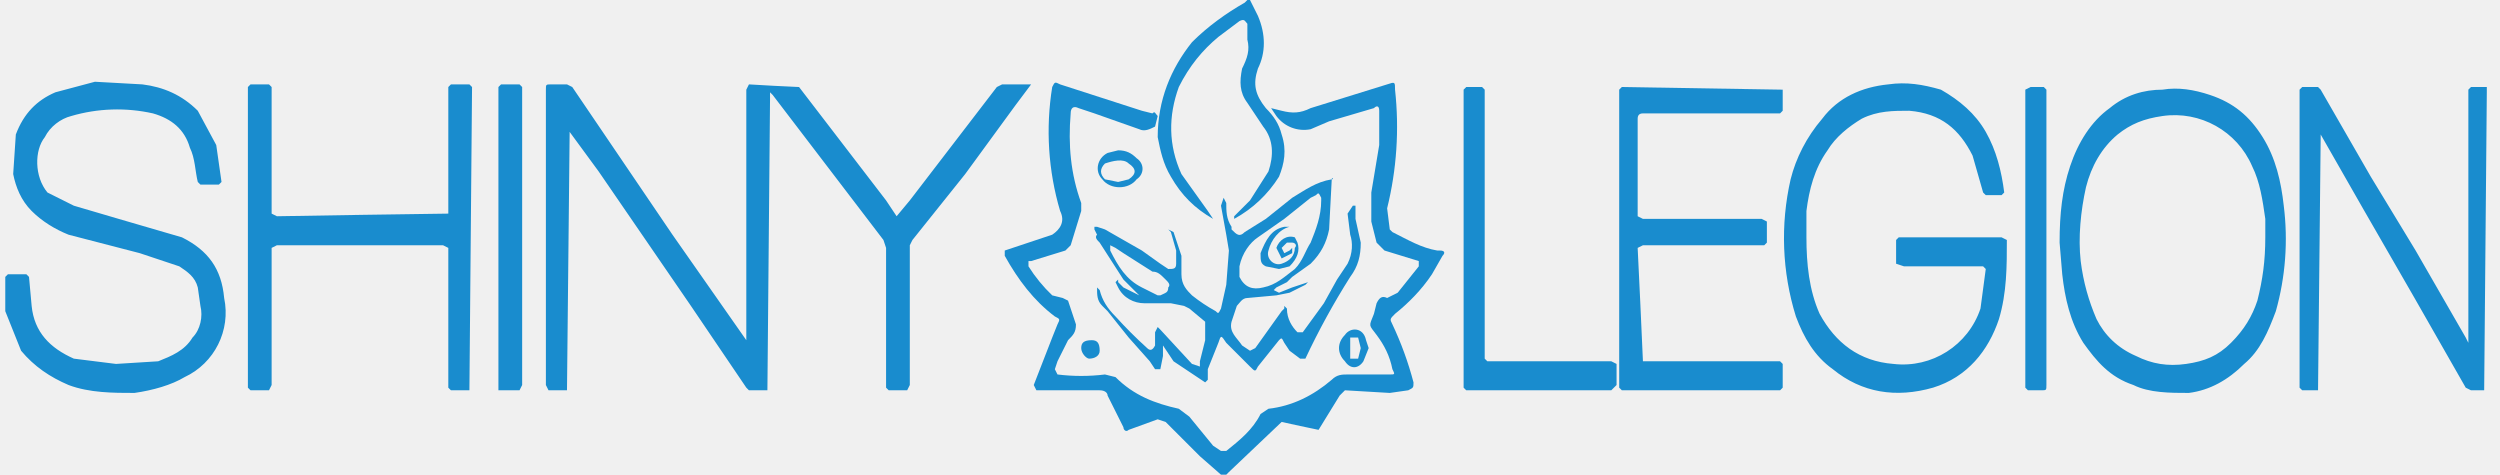
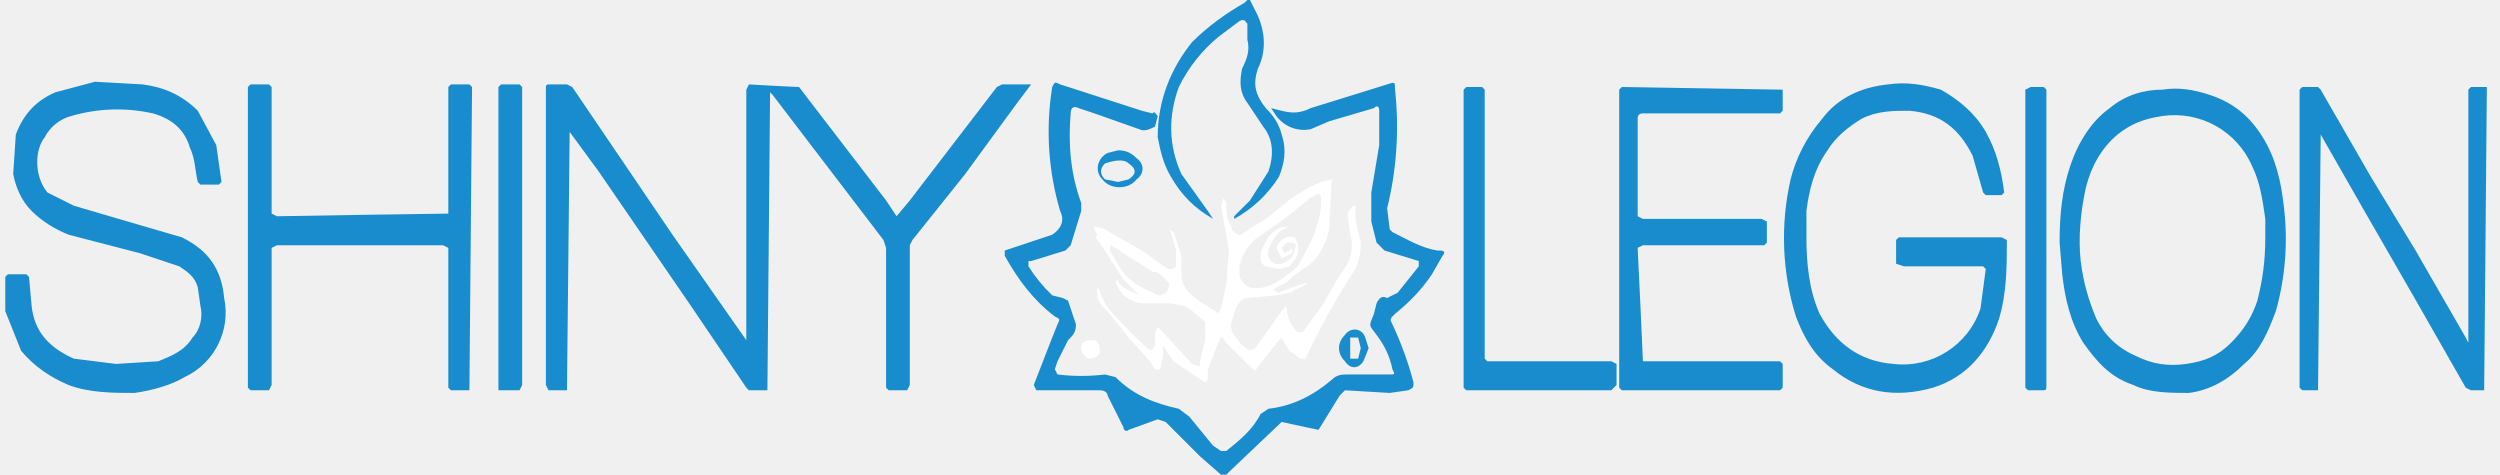
<svg xmlns="http://www.w3.org/2000/svg" viewBox="0 0 948 180">
  <defs>
    <linearGradient id="animated-gradient" x1="0%" y1="0%" x2="100%" y2="0%">
      <stop offset="0%" stop-color="#198cce">
-         <animate attributeName="stop-color" values="#198cce; #1fa1e8; #4ebdf2; #80d4ff; #198cce" dur="15s" repeatCount="indefinite" />
+         <animate attributeName="stop-color" values="#198cce; #1fa1e8; #4ebdf2; #80d4ff; #198cce" dur="10s" repeatCount="indefinite" />
      </stop>
      <stop offset="100%" stop-color="#198cce">
-         <animate attributeName="stop-color" values="#198cce; #1fa1e8; #4ebdf2; #80d4ff; #198cce" dur="15s" repeatCount="indefinite" />
+         <animate attributeName="stop-color" values="#198cce; #1fa1e8; #4ebdf2; #80d4ff; #198cce" dur="10s" repeatCount="indefinite" />
      </stop>
    </linearGradient>
  </defs>
  <path fill="url(#animated-gradient)" d="m463 180-8-7-11-11-2-2-3-1-11 4c-1 1-2 0-2-1l-6-12c0-1-1-2-3-2h-24l-1-2 7-18 2-5c1-2 1-2-1-3-8-6-14-14-19-23v-2l18-6c3-2 5-5 3-9a106 106 0 0 1-3-47c1-2 1-2 3-1l31 10 4 1c1-1 1 0 2 1l-1 4c-2 1-4 2-6 1l-17-6-6-2c-2-1-3 0-3 2-1 12 0 23 4 34v3l-4 13-2 2-13 4h-1v2a58 58 0 0 0 9 11l4 1 2 1 3 9c0 3-1 4-3 6l-4 8-1 3 1 2a73 73 0 0 0 18 0l4 1c7 7 15 10 24 12l4 3 9 11 3 2h2c5-4 10-8 13-14l3-2c9-1 17-5 24-11 2-2 4-2 6-2h16c2 0 2 0 1-2-1-5-3-9-6-13s-3-3-1-8l1-4c1-2 2-3 4-2l4-2 8-10v-2l-13-4-3-3-2-8V73l3-18V42c0-2-1-2-2-1l-17 5-7 3c-5 1-10-1-13-5l-2-3 4 1c4 1 7 1 11-1l29-9c3-1 3-1 3 2a129 129 0 0 1-3 45l1 8 1 1c6 3 11 6 17 7h1c2 0 2 1 1 2l-4 7c-4 6-9 11-14 15-2 2-2 2-1 4a127 127 0 0 1 8 22c0 2 0 2-2 3l-7 1-17-1-2 2a2520 2520 0 0 1-8 13 883 883 0 0 1-14-3l-20 19-1 1h-2Z" />
  <path fill="url(#animated-gradient)" d="M460 83c-7-4-12-9-16-16-3-5-4-10-5-15 0-14 5-26 13-36 6-6 13-11 20-15l1-1h1l3 6c3 7 3 14 0 20-2 6-1 10 3 15 3 3 5 6 6 10 2 6 1 11-1 16a46 46 0 0 1-17 16v-1l6-6 7-11c2-6 2-12-2-17l-6-9c-3-4-3-8-2-13 2-4 3-7 2-11V9c-1-1-1-2-3-1l-8 6c-6 5-11 11-15 19-4 11-4 22 1 33l10 14 2 3ZM292 35v2a132423 132423 0 0 0-1 111h-7l-1-1-21-31-35-51-11-15v1a150069 150069 0 0 0-1 97h-7l-1-2V34c0-2 0-2 2-2h6l2 1 38 56 28 40V34l1-2a1030 1030 0 0 0 19 1l33 43 4 6 5-6 33-43 2-1h11l-6 8-19 26-20 25-1 2v53l-1 2h-7l-1-1V94l-1-3a24547 24547 0 0 1-42-55l-1-1ZM7 104h3l1 1 1 11c1 10 7 16 16 20l16 2 16-1c5-2 10-4 13-9 3-3 4-8 3-12l-1-7c-1-4-4-6-7-8l-15-5-27-7c-5-2-10-5-14-9s-6-9-7-14l1-15c3-8 8-13 15-16l15-4 18 1c8 1 15 4 21 10l7 13 2 14-1 1h-7l-1-1c-1-4-1-9-3-13-2-7-7-11-14-13a62 62 0 0 0-31 1c-4 1-8 4-10 8-4 5-4 15 1 21l10 5 17 5 24 7c10 5 15 12 16 23a27 27 0 0 1-15 30c-5 3-12 5-19 6-8 0-17 0-25-3-7-3-13-7-18-13l-6-15v-13l1-1h4Zm733-14h19l2 1c0 10 0 20-3 30-4 12-12 22-25 26-14 4-27 2-38-7-7-5-11-12-14-20a100 100 0 0 1-2-52c2-8 6-16 12-23 6-8 15-12 25-13 7-1 13 0 20 2 7 4 13 9 17 16s6 15 7 23l-1 1h-6l-1-1-4-14c-5-10-12-16-24-17-6 0-12 0-18 3-5 3-10 7-13 12-5 7-7 15-8 23v10c0 10 1 20 5 29 6 11 15 18 28 19a31 31 0 0 0 33-21l2-15-1-1h-30l-3-1v-9l1-1h20ZM94 90V33l1-1h7l1 1v48l2 1a16849 16849 0 0 1 65-1V33l1-1h7l1 1a211895 211895 0 0 0-1 115h-7l-1-1V94l-2-1h-63l-2 1v52l-1 2h-7l-1-1V90Zm786-39v1a147047 147047 0 0 0-1 96h-6l-1-1V34l1-1h6l1 1 19 33 17 28 19 33 1 2V34l1-1h6v2a137975 137975 0 0 0-1 113h-5l-2-1a10761 10761 0 0 0-39-68l-16-28Zm-99 41c0-11 1-20 4-29s8-17 15-22c6-5 13-7 20-7 6-1 12 0 18 2 9 3 15 8 20 16s7 17 8 26a101 101 0 0 1-3 40c-3 8-6 15-12 20-6 6-13 10-21 11-7 0-15 0-21-3-9-3-14-9-19-16-5-8-7-17-8-26l-1-12Zm78-2v-7c-1-7-2-14-5-20a32 32 0 0 0-34-19c-7 1-12 3-17 7-6 5-10 12-12 20-2 9-3 19-2 28 1 8 3 15 6 22 3 6 8 11 15 14 6 3 12 4 19 3s12-3 17-8 8-10 10-16c2-8 3-15 3-24Z" />
  <path fill="url(#animated-gradient)" d="M614 90V34l1-1a19834 19834 0 0 0 61 1v8l-1 1h-52q-2 0-2 2v37l2 1h45l2 1v8l-1 1h-46l-2 1a7218 7218 0 0 1 2 43h52l1 1v9l-1 1h-60l-1-1V90Z" />
-   <path fill="url(#animated-gradient)" d="m432 112-6-6-9-14c-1-1-2-2-1-3l-1-2v-1h1l3 1 14 8 7 5 3 2c2 0 3 0 3-2v-5l-2-7-1-1 2 1 3 9v7c0 4 2 6 4 8a63 63 0 0 0 9 6c1 1 1 1 2-1l2-9 1-13-1-6-2-11 1-3 1 2c0 3 0 6 2 9v1c2 2 3 3 5 1l8-5 10-8c5-3 9-6 15-7 0-1 1 0 0 0l-1 19c-1 5-3 9-7 13l-7 5-2 2-2 1-2 1-1 1 2 1 5-2 6-2-1 1-6 3-5 1-11 1c-2 0-3 2-4 3l-2 6c-1 4 2 6 4 9l3 2 2-1 10-14 1-1v-1l1 1c0 4 2 7 4 9h2l8-11 5-9 4-6c2-4 2-8 1-11l-1-8 2-3h1v5l2 9c0 5-1 9-4 13a283 283 0 0 0-17 31h-2l-4-3-2-3c-1-2-1-2-2-1l-8 10c-1 2-1 2-3 0l-9-9c-2-3-2-3-3 0l-4 10v4l-1 1-12-8-4-6v4l-1 5h-2l-2-3-8-9-8-10-2-2c-2-2-2-4-2-7l1 1c1 4 3 7 6 10a168 168 0 0 0 12 12c1 1 2 1 3-1v-5l1-2 1 1 12 13 3 1v-2l2-8v-7l-6-5-2-1-5-1h-10c-4 0-8-2-10-6l-1-2 1-1v1l2 2 6 3Zm69-36v-1c-1-2-1-2-2-1l-2 1-10 8-10 7c-3 2-6 6-7 11v4c2 4 5 5 9 4 5-1 8-4 12-7 3-3 4-7 6-10 2-5 4-10 4-16Zm-62 36h1c2-1 3-1 3-3 1-1 0-2-1-3-2-2-3-3-5-3l-11-7-3-2-2-1v2c3 6 6 11 12 14l6 3Z" />
+   <path fill="#ffffff" d="m432 112-6-6-9-14c-1-1-2-2-1-3l-1-2v-1h1l3 1 14 8 7 5 3 2c2 0 3 0 3-2v-5l-2-7-1-1 2 1 3 9v7c0 4 2 6 4 8a63 63 0 0 0 9 6c1 1 1 1 2-1l2-9 1-13-1-6-2-11 1-3 1 2c0 3 0 6 2 9v1c2 2 3 3 5 1l8-5 10-8c5-3 9-6 15-7 0-1 1 0 0 0l-1 19c-1 5-3 9-7 13l-7 5-2 2-2 1-2 1-1 1 2 1 5-2 6-2-1 1-6 3-5 1-11 1c-2 0-3 2-4 3l-2 6c-1 4 2 6 4 9l3 2 2-1 10-14 1-1v-1l1 1c0 4 2 7 4 9h2l8-11 5-9 4-6c2-4 2-8 1-11l-1-8 2-3h1v5l2 9c0 5-1 9-4 13a283 283 0 0 0-17 31h-2l-4-3-2-3c-1-2-1-2-2-1l-8 10c-1 2-1 2-3 0l-9-9c-2-3-2-3-3 0l-4 10v4l-1 1-12-8-4-6v4l-1 5h-2l-2-3-8-9-8-10-2-2c-2-2-2-4-2-7l1 1c1 4 3 7 6 10a168 168 0 0 0 12 12c1 1 2 1 3-1v-5l1-2 1 1 12 13 3 1v-2l2-8v-7l-6-5-2-1-5-1h-10c-4 0-8-2-10-6l-1-2 1-1v1l2 2 6 3Zm69-36v-1c-1-2-1-2-2-1l-2 1-10 8-10 7c-3 2-6 6-7 11v4c2 4 5 5 9 4 5-1 8-4 12-7 3-3 4-7 6-10 2-5 4-10 4-16Zm-62 36h1c2-1 3-1 3-3 1-1 0-2-1-3-2-2-3-3-5-3l-11-7-3-2-2-1v2c3 6 6 11 12 14l6 3Z" />
  <path fill="url(#animated-gradient)" d="M555 90V34l1-1h6l1 1v102l1 1h47l2 1v8l-2 2h-55l-1-1V90Zm-357 0v56l-1 2h-8V33l1-1h7l1 1v57Zm570 0V34l2-1h5l1 1v112c0 2 0 2-2 2h-5l-1-1V90ZM424 57c3 0 5 1 7 3 3 2 3 6 0 8-3 4-10 4-13 0-3-3-2-8 2-10l4-1Zm0 12 4-1c3-2 3-4 0-6-2-2-6-1-9 0-2 2-2 4 0 6l5 1Zm95 63-2 5c-2 3-5 3-7 0-3-3-3-7 0-10 2-3 7-3 8 2l1 3Zm-3 0-1-4h-3v8h3l1-4Z" />
-   <path fill="url(#animated-gradient)" d="M417 133c0 2-2 3-4 3-1 0-3-2-3-4s1-3 4-3c2 0 3 1 3 4Z" />
-   <path fill="url(#animated-gradient)" d="M460 83Z" />
-   <path fill="url(#animated-gradient)" d="m485 102-5-1c-2-1-2-2-2-5 2-5 4-9 9-10h2c-4 1-7 5-8 9-1 3 2 6 5 5s5-3 5-6c1-1 0-2-1-2h-2l-2 2 1 2 2-1 1-1v2l-4 2-2-4c1-3 4-5 7-4l1 2c1 3 0 6-3 9l-4 1Z" />
+   <path fill="#ffffff" d="M417 133c0 2-2 3-4 3-1 0-3-2-3-4s1-3 4-3c2 0 3 1 3 4Z" />
+   <path fill="#ffffff" d="M460 83Z" />
+   <path fill="#ffffff" d="m485 102-5-1c-2-1-2-2-2-5 2-5 4-9 9-10h2c-4 1-7 5-8 9-1 3 2 6 5 5s5-3 5-6c1-1 0-2-1-2h-2l-2 2 1 2 2-1 1-1v2l-4 2-2-4c1-3 4-5 7-4l1 2c1 3 0 6-3 9l-4 1Z" />
</svg>
